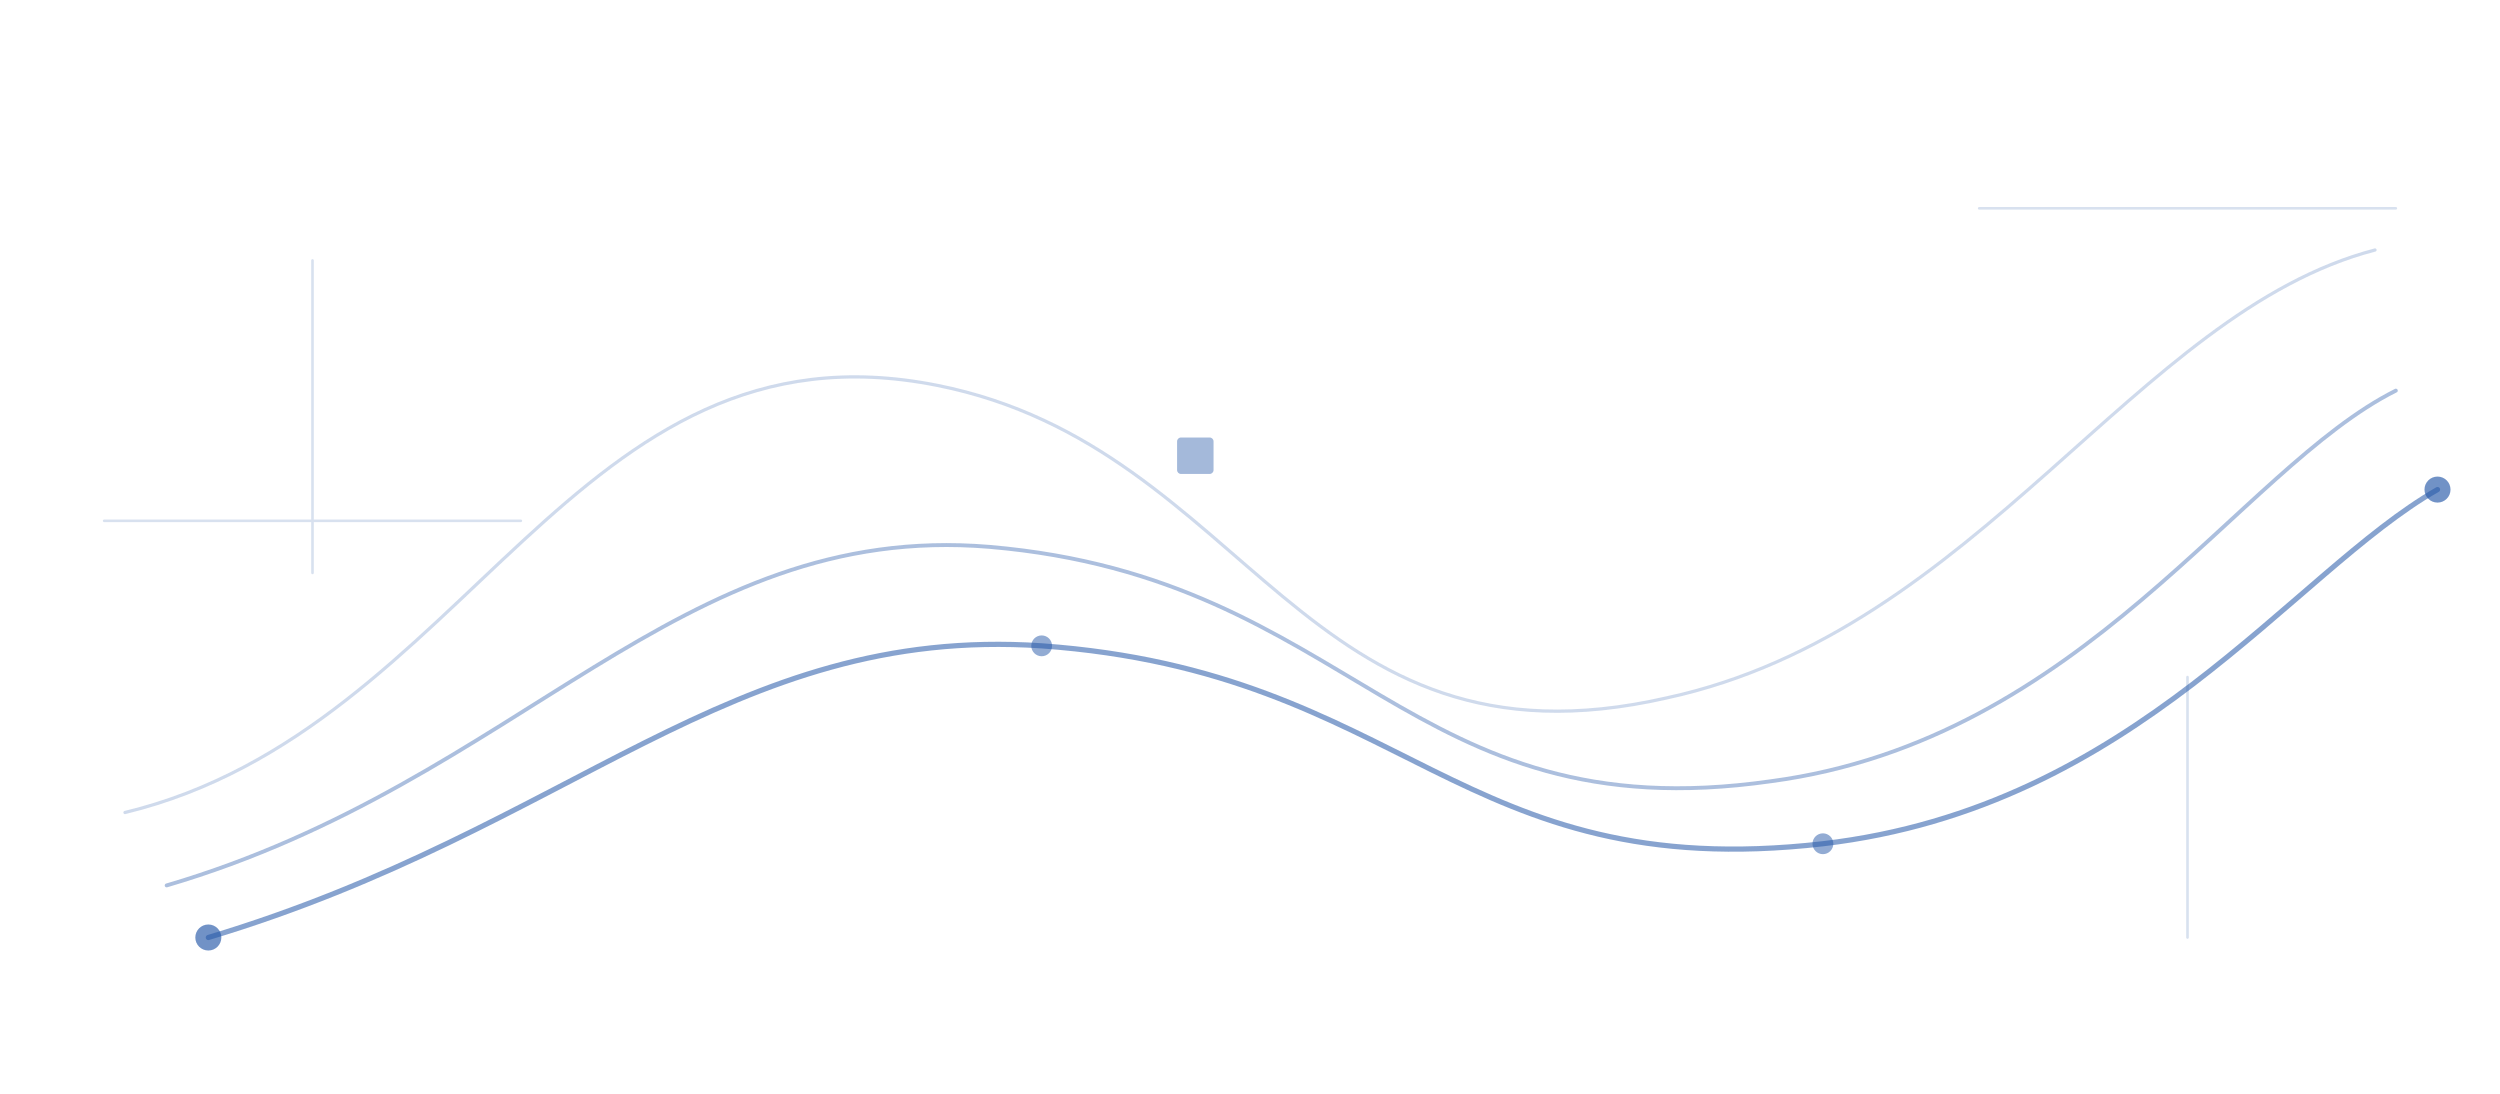
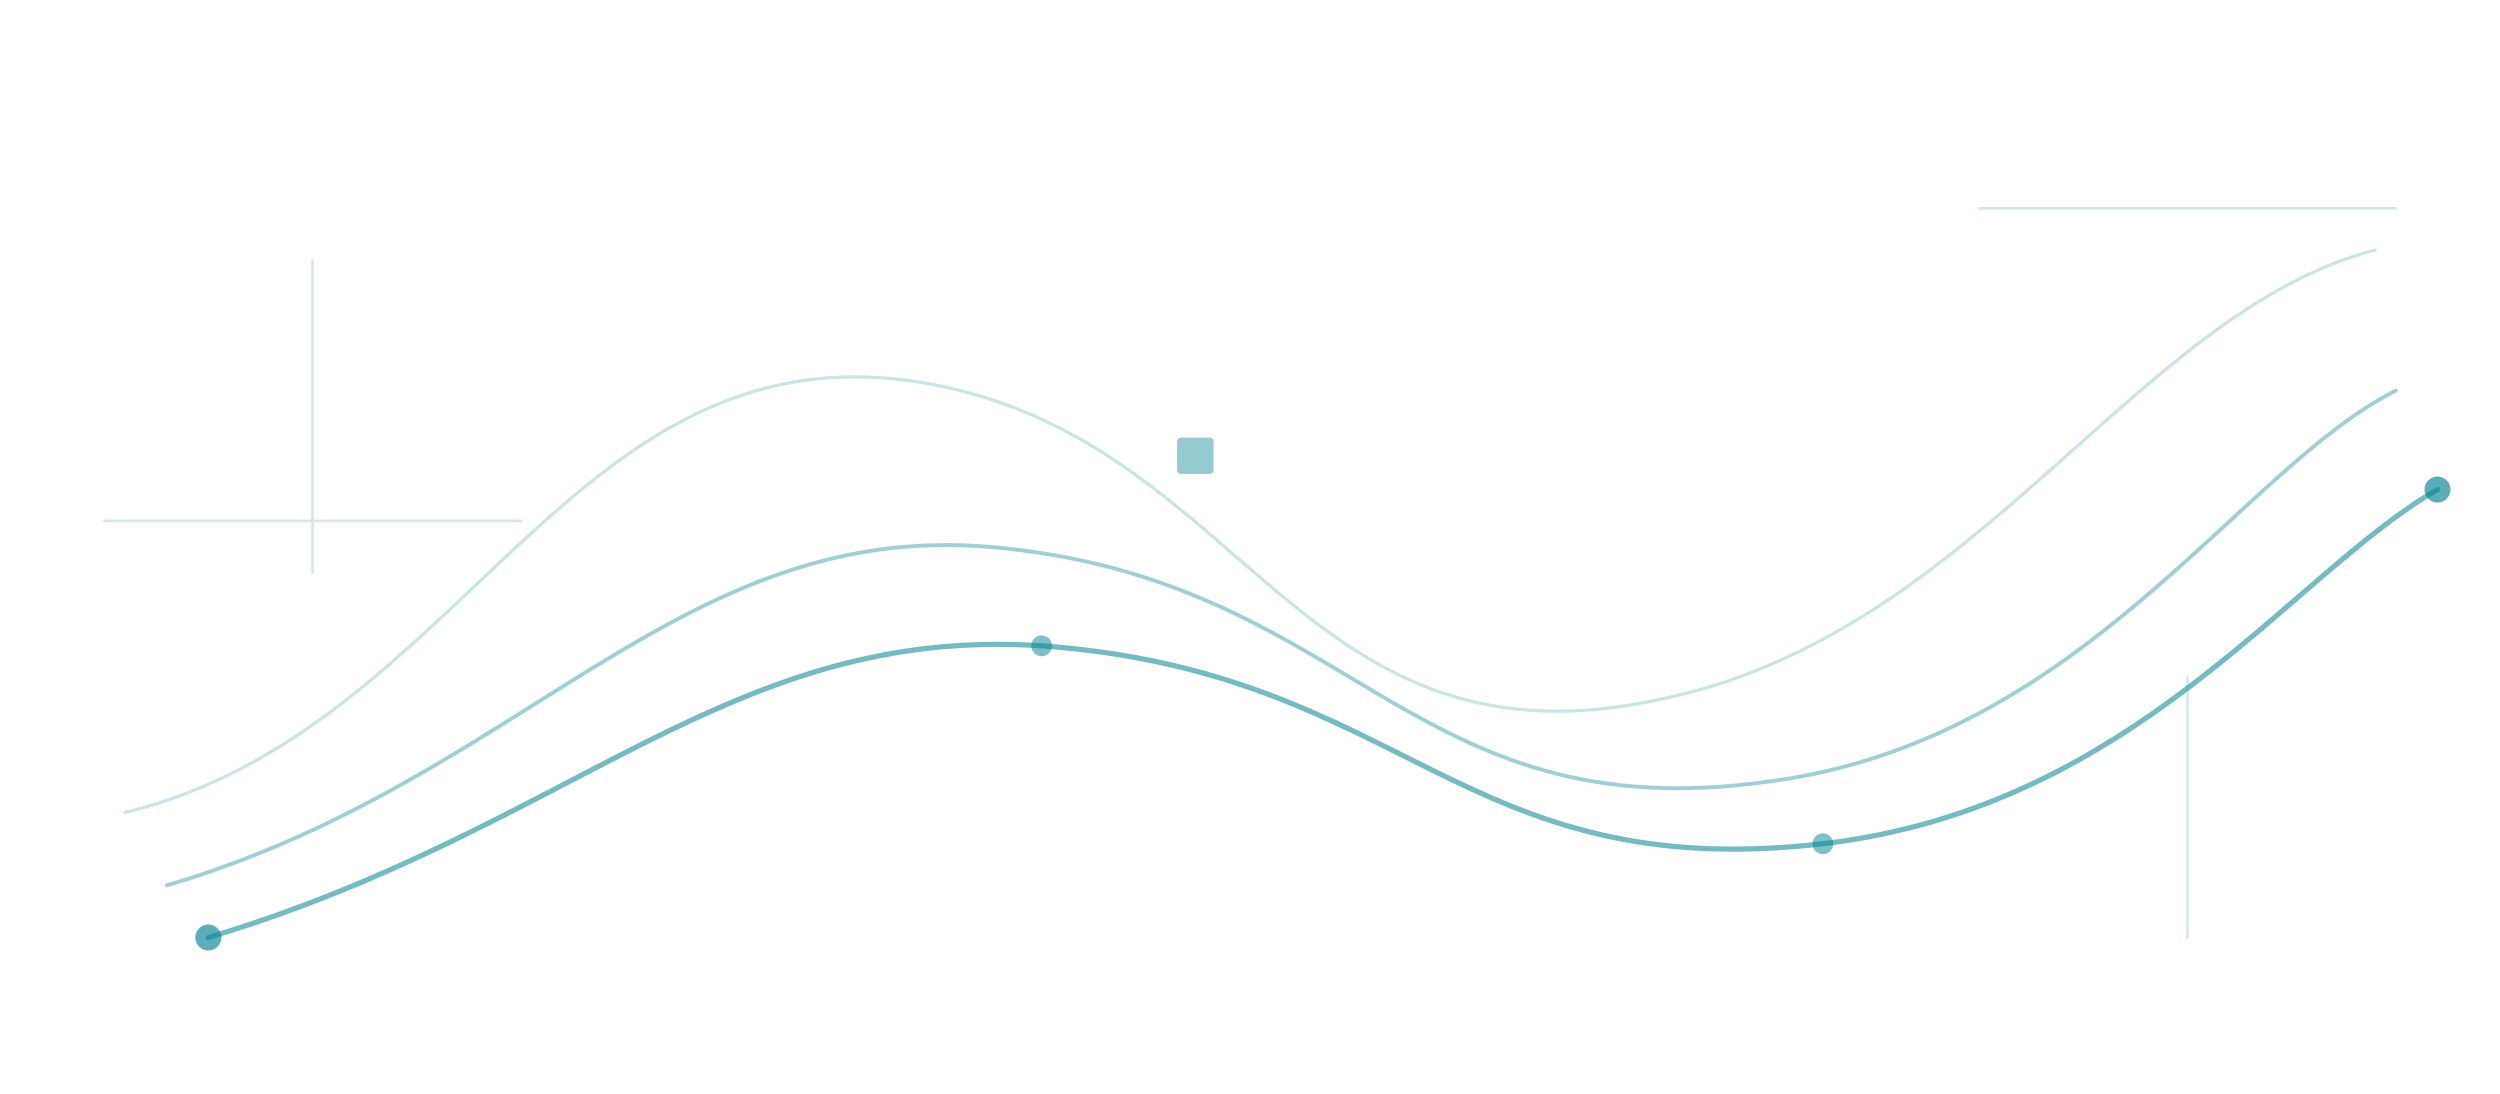
<svg xmlns="http://www.w3.org/2000/svg" viewBox="0 0 960 420" fill="none" aria-hidden="true">
-   <g stroke="#2558a8" stroke-linecap="round" stroke-linejoin="round">
+   <g stroke="#008292" stroke-linecap="round" stroke-linejoin="round">
    <path stroke-width="1.25" opacity="0.22" d="M48 312 C180 280 220 120 360 148 C480 172 500 300 640 268 C760 242 820 120 912 96" />
    <path stroke-width="1.5" opacity="0.38" d="M64 340 C200 300 260 200 380 210 C520 222 540 320 680 300 C800 284 860 180 920 150" />
    <path stroke-width="2" opacity="0.55" d="M80 360 C220 318 280 240 400 248 C540 258 560 340 700 324 C820 310 880 220 936 188" />
    <path stroke-width="1" opacity="0.18" d="M40 200 H200 M760 80 H920 M120 100 V220 M840 260 V360" />
  </g>
-   <g fill="#2558a8">
+   <g fill="#008292">
    <circle cx="80" cy="360" r="5" opacity="0.65" />
    <circle cx="400" cy="248" r="4" opacity="0.5" />
    <circle cx="700" cy="324" r="4" opacity="0.5" />
    <circle cx="936" cy="188" r="5" opacity="0.65" />
    <rect x="452" y="168" width="14" height="14" rx="1.5" opacity="0.42" />
  </g>
</svg>
